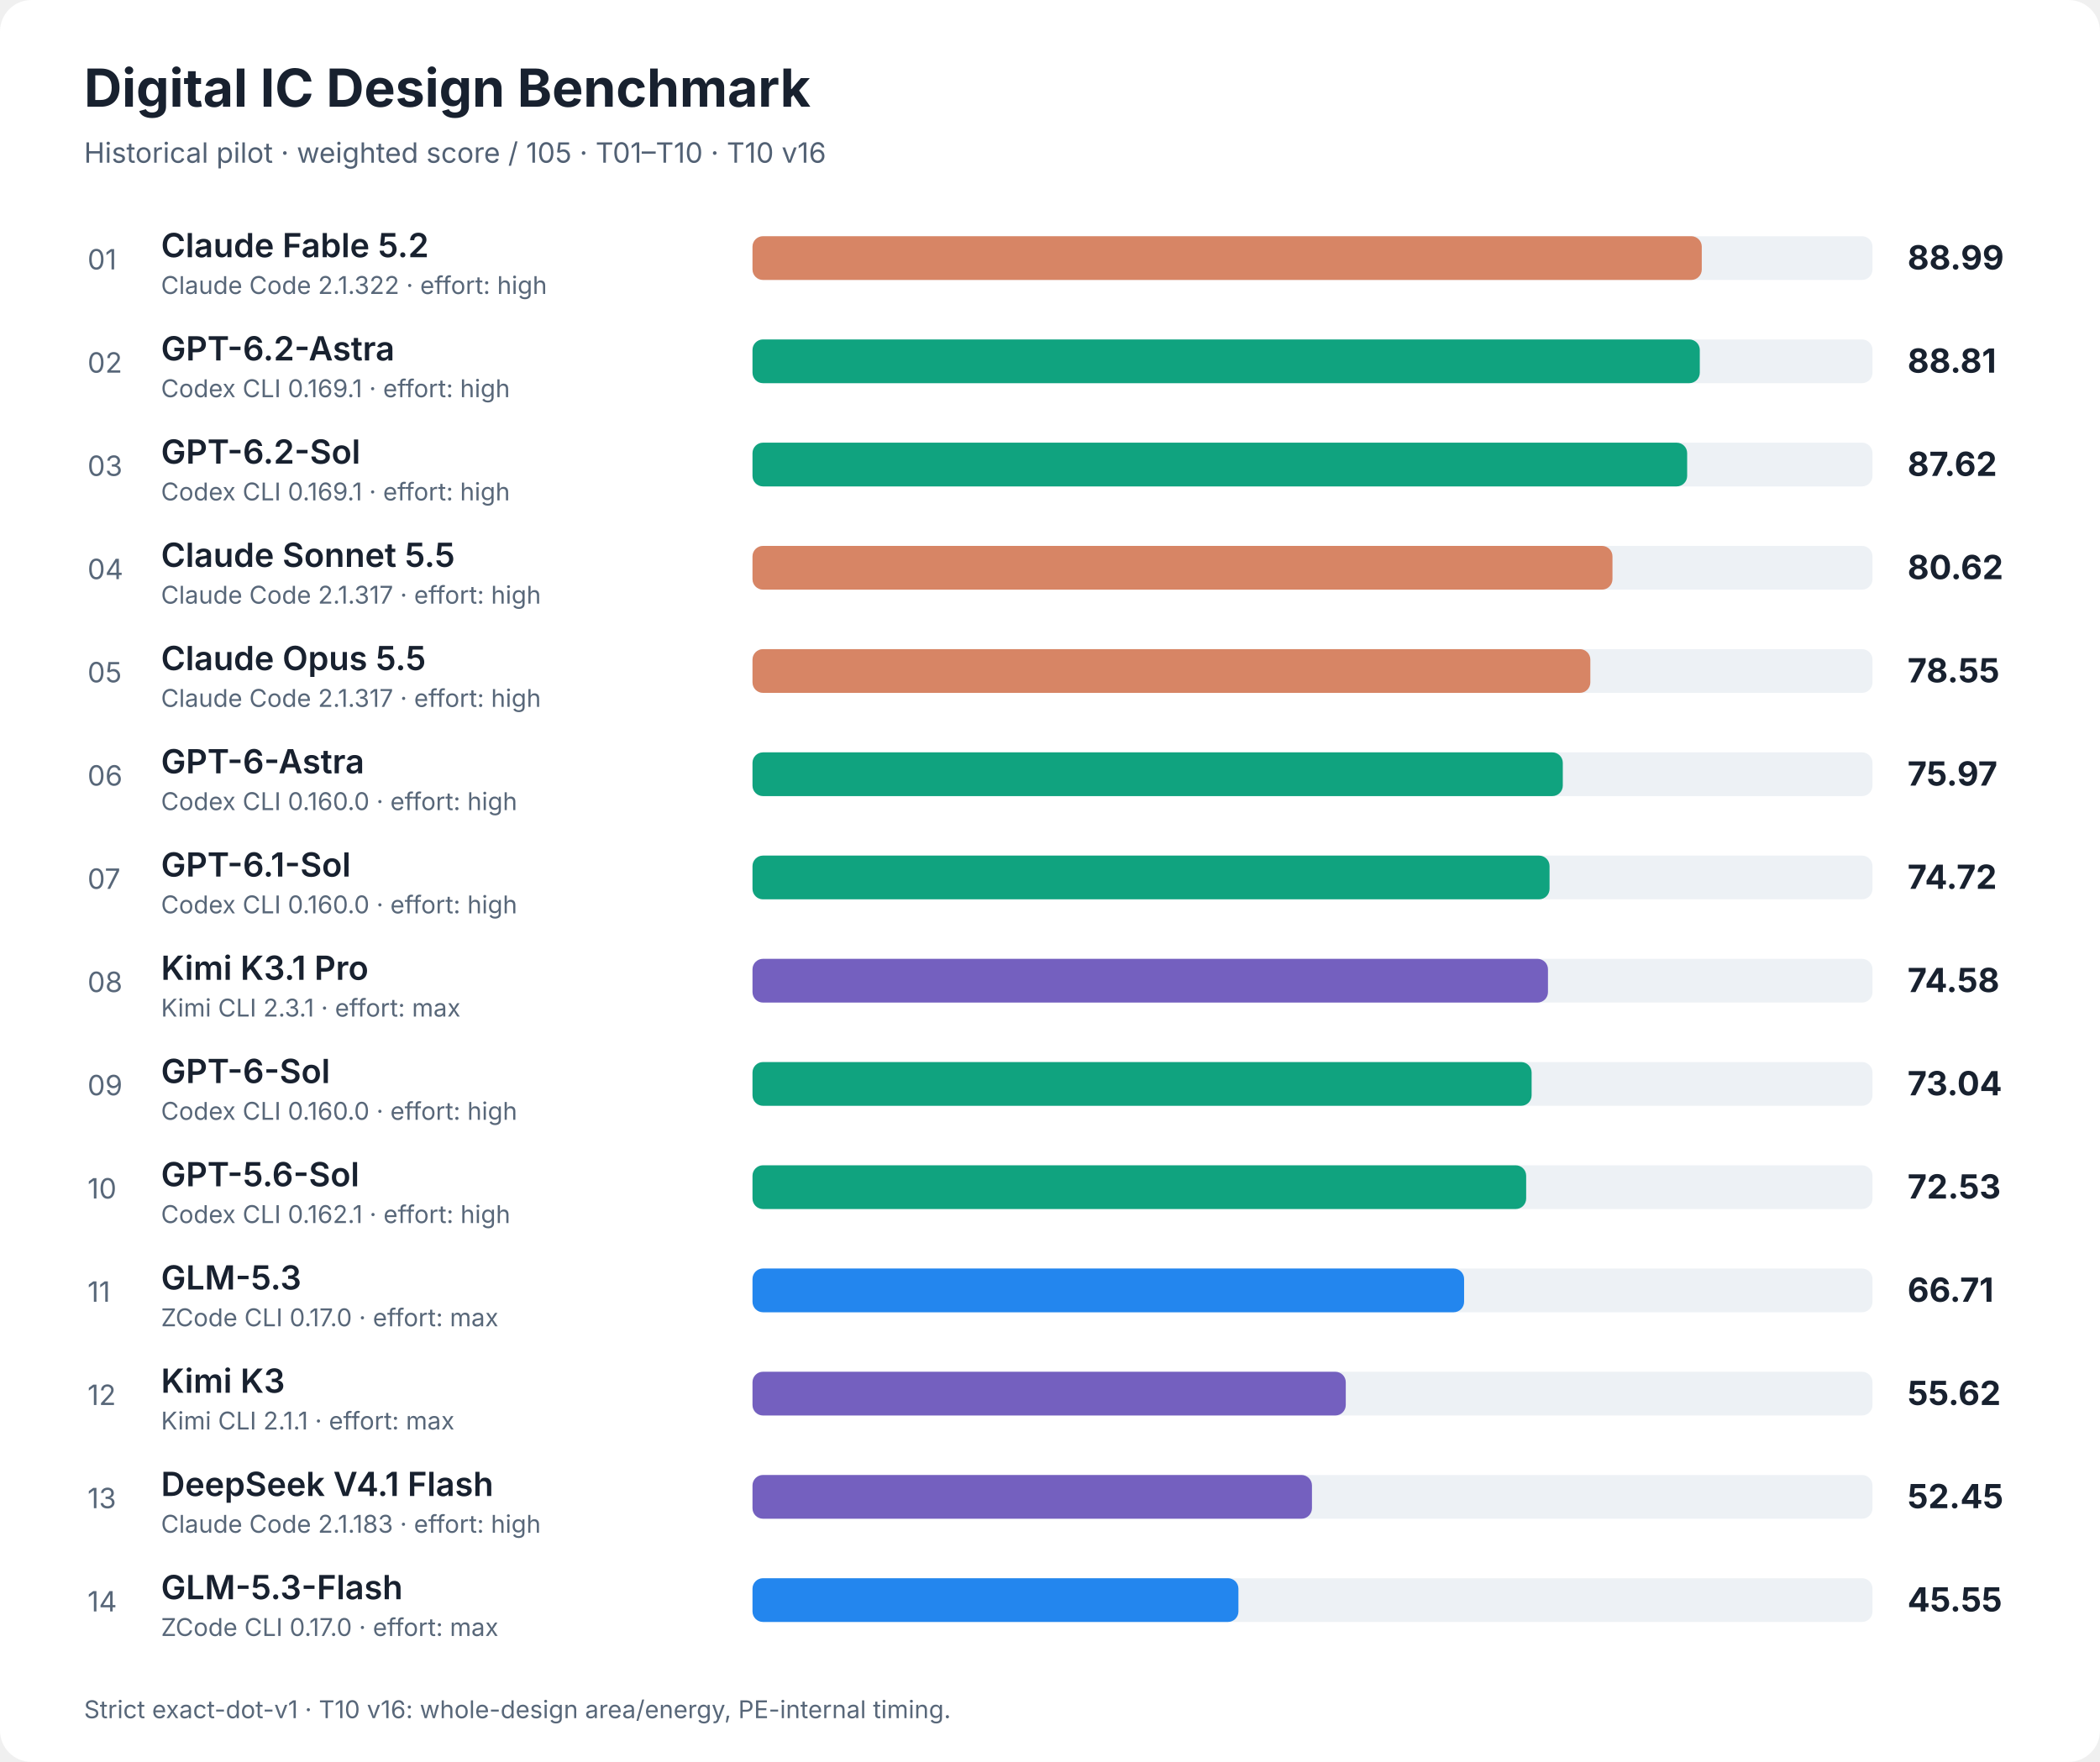
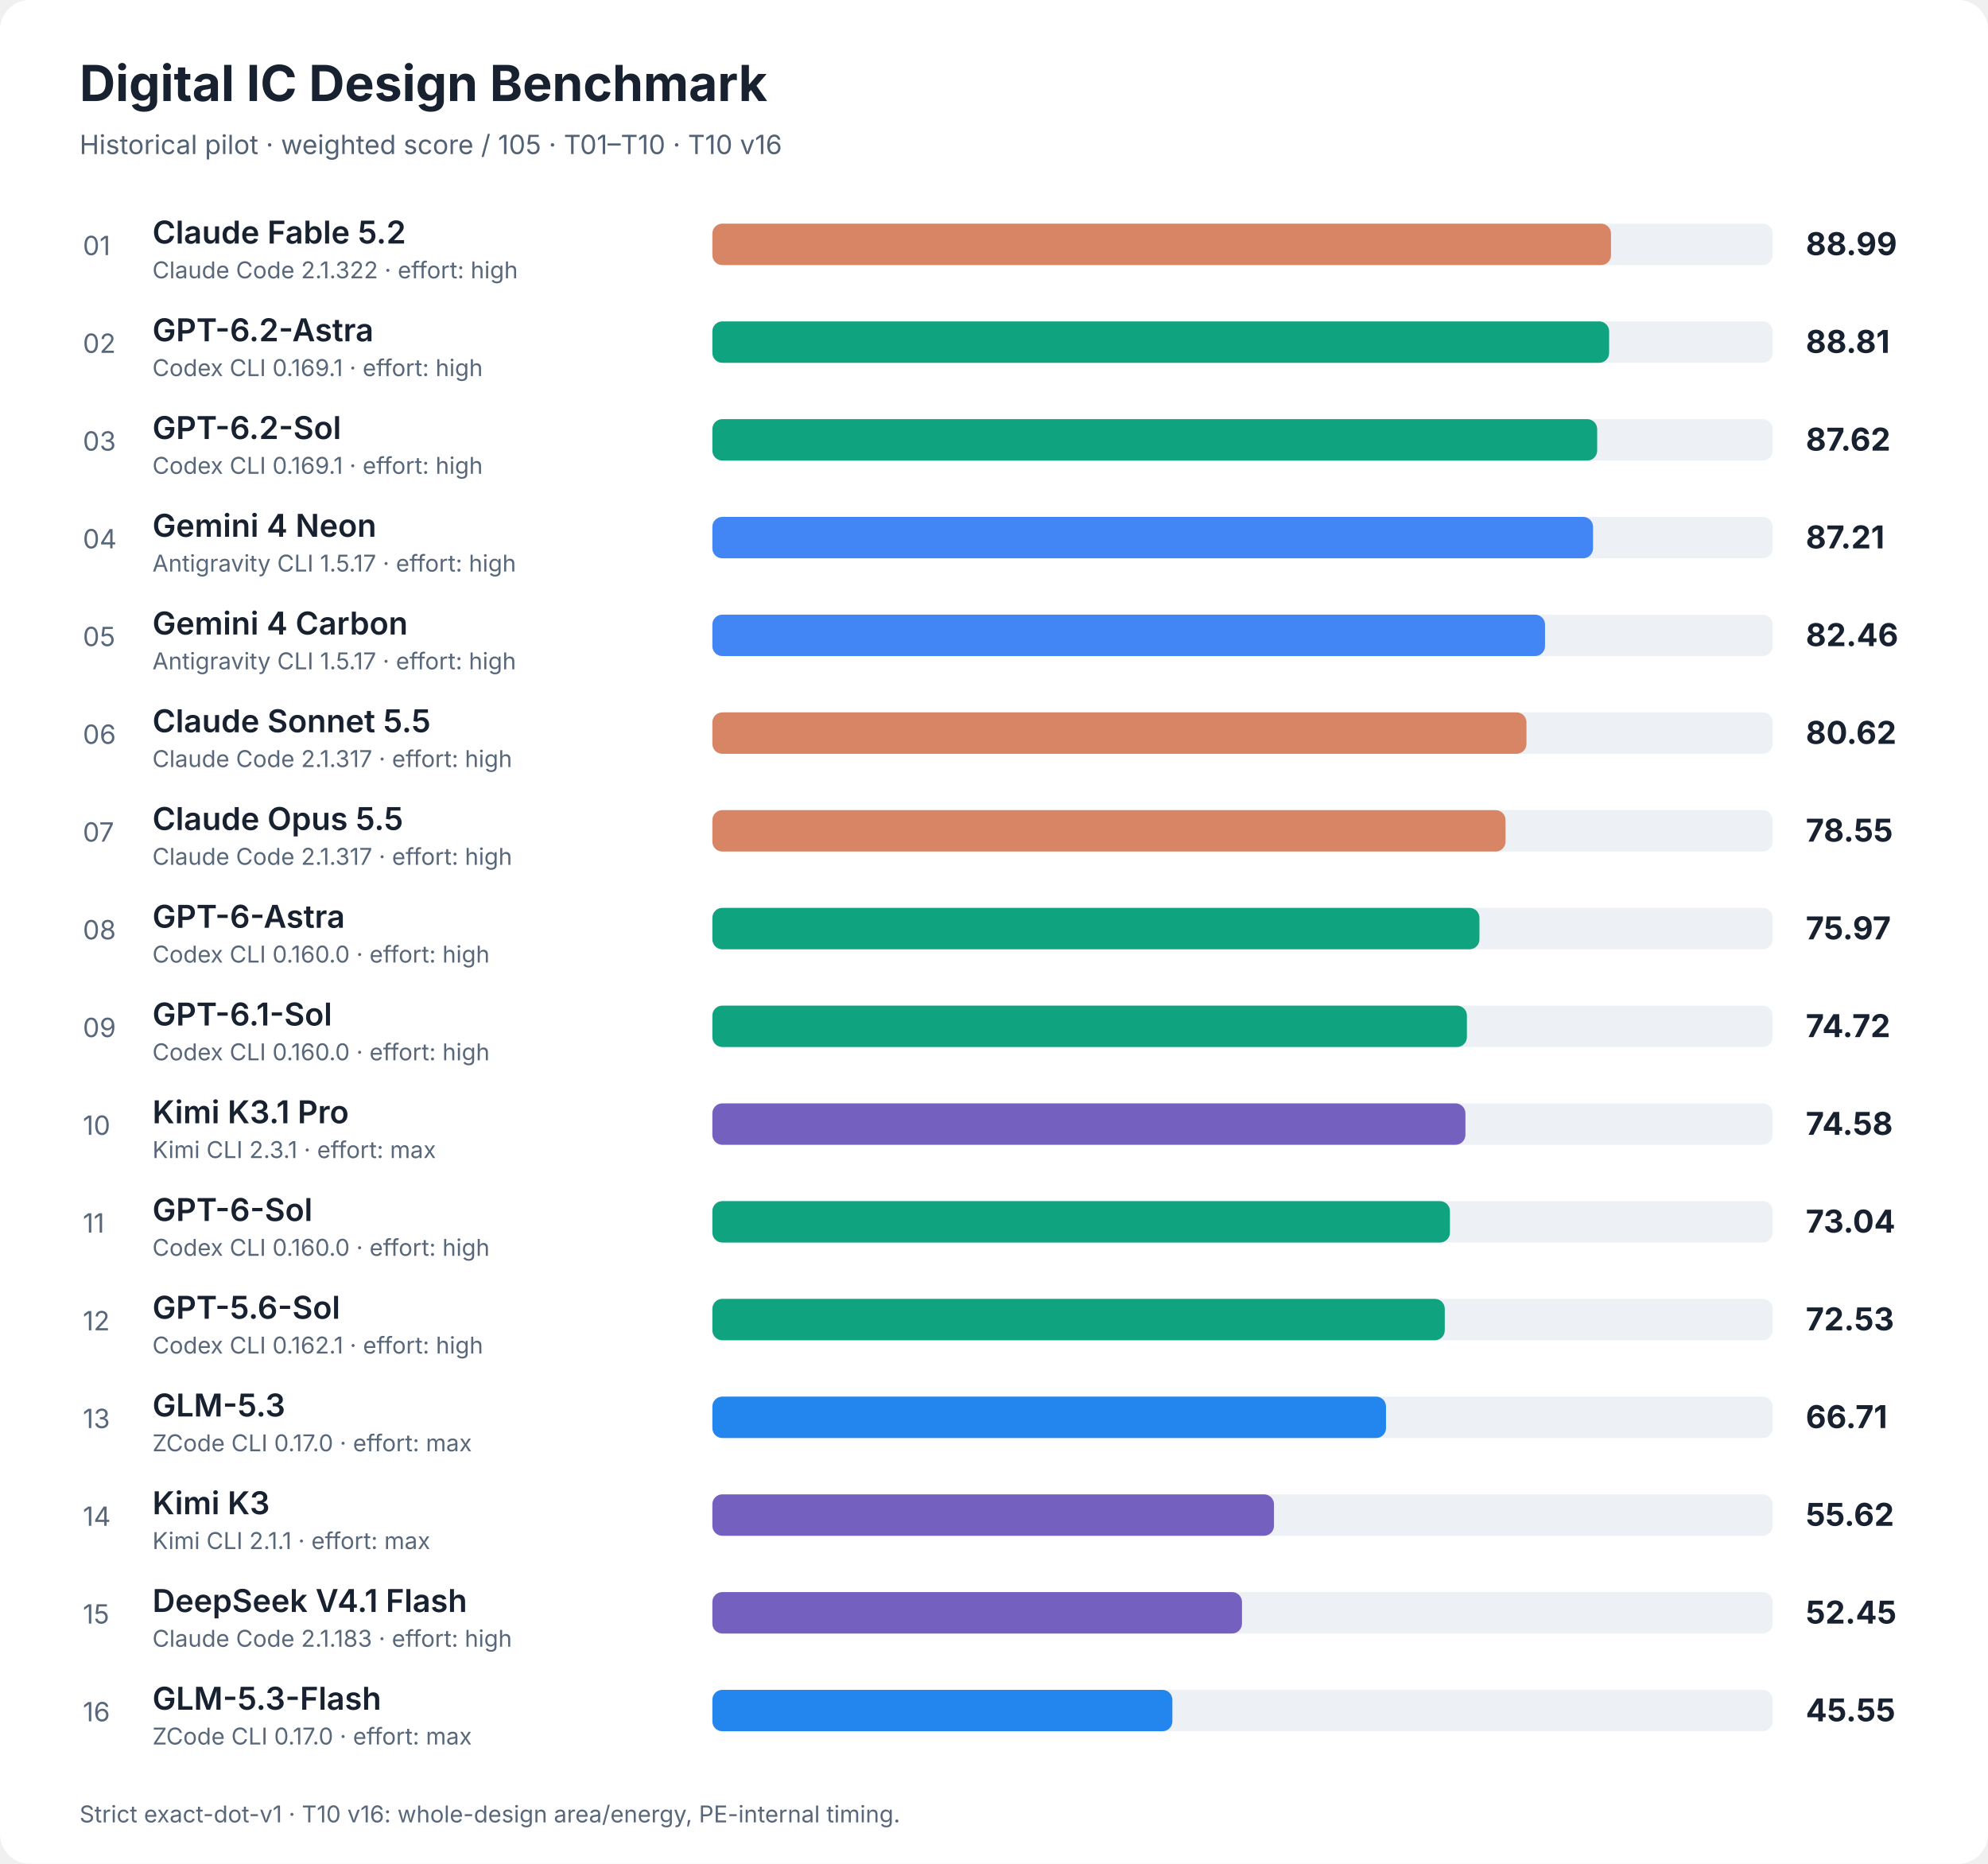
- <svg xmlns="http://www.w3.org/2000/svg" width="1200" height="1007" viewBox="0 0 1200 1007" role="img" aria-labelledby="title desc">
-   <rect width="1200" height="1007" rx="18" fill="#ffffff" />
+ <svg xmlns="http://www.w3.org/2000/svg" width="1200" height="1125" viewBox="0 0 1200 1125" role="img" aria-labelledby="title desc">
+   <rect width="1200" height="1125" rx="18" fill="#ffffff" />
  <g font-family="Inter, Arial, sans-serif">
    <text x="48" y="61" fill="#18212f" font-size="30" font-weight="700">Digital IC Design Benchmark</text>
    <text x="48" y="93" fill="#526174" font-size="16">Historical pilot · weighted score / 105 · T01–T10 · T10 v16</text>
    <g data-model="claude-fable-5.2" data-status="complete" data-score="88.9948609580207">
      <text x="50" y="154" fill="#586779" font-size="16">01</text>
      <text x="92" y="147" fill="#18212f" font-size="19" font-weight="600">Claude Fable 5.2</text>
      <text x="92" y="168" fill="#586779" font-size="14">Claude Code 2.1.322 · effort: high</text>
      <rect x="430" y="135" width="640" height="25" rx="6" fill="#edf1f5" />
      <rect x="430" y="135" width="542.44" height="25" rx="6" fill="#d78565" />
      <text x="1090" y="154" fill="#18212f" font-size="19" font-weight="700">88.99</text>
    </g>
    <g data-model="gpt-6.2-astra" data-status="complete" data-score="88.808383044568">
      <text x="50" y="213" fill="#586779" font-size="16">02</text>
      <text x="92" y="206" fill="#18212f" font-size="19" font-weight="600">GPT-6.2-Astra</text>
      <text x="92" y="227" fill="#586779" font-size="14">Codex CLI 0.169.1 · effort: high</text>
      <rect x="430" y="194" width="640" height="25" rx="6" fill="#edf1f5" />
      <rect x="430" y="194" width="541.31" height="25" rx="6" fill="#10A37F" />
      <text x="1090" y="213" fill="#18212f" font-size="19" font-weight="700">88.81</text>
    </g>
    <g data-model="gpt-6.2-sol" data-status="complete" data-score="87.6244414255598">
      <text x="50" y="272" fill="#586779" font-size="16">03</text>
      <text x="92" y="265" fill="#18212f" font-size="19" font-weight="600">GPT-6.2-Sol</text>
      <text x="92" y="286" fill="#586779" font-size="14">Codex CLI 0.169.1 · effort: high</text>
      <rect x="430" y="253" width="640" height="25" rx="6" fill="#edf1f5" />
      <rect x="430" y="253" width="534.09" height="25" rx="6" fill="#10A37F" />
      <text x="1090" y="272" fill="#18212f" font-size="19" font-weight="700">87.62</text>
    </g>
+     <g data-model="gemini-4-neon" data-status="complete" data-score="87.2136821068692">
+       <text x="50" y="331" fill="#586779" font-size="16">04</text>
+       <text x="92" y="324" fill="#18212f" font-size="19" font-weight="600">Gemini 4 Neon</text>
+       <text x="92" y="345" fill="#586779" font-size="14">Antigravity CLI 1.5.17 · effort: high</text>
+       <rect x="430" y="312" width="640" height="25" rx="6" fill="#edf1f5" />
+       <rect x="430" y="312" width="531.59" height="25" rx="6" fill="#4285f4" />
+       <text x="1090" y="331" fill="#18212f" font-size="19" font-weight="700">87.21</text>
+     </g>
+     <g data-model="gemini-4-carbon" data-status="complete" data-score="82.45992889820678">
+       <text x="50" y="390" fill="#586779" font-size="16">05</text>
+       <text x="92" y="383" fill="#18212f" font-size="19" font-weight="600">Gemini 4 Carbon</text>
+       <text x="92" y="404" fill="#586779" font-size="14">Antigravity CLI 1.5.17 · effort: high</text>
+       <rect x="430" y="371" width="640" height="25" rx="6" fill="#edf1f5" />
+       <rect x="430" y="371" width="502.61" height="25" rx="6" fill="#4285f4" />
+       <text x="1090" y="390" fill="#18212f" font-size="19" font-weight="700">82.46</text>
+     </g>
    <g data-model="claude-sonnet-5.5" data-status="complete" data-score="80.6225948216981">
-       <text x="50" y="331" fill="#586779" font-size="16">04</text>
-       <text x="92" y="324" fill="#18212f" font-size="19" font-weight="600">Claude Sonnet 5.5</text>
-       <text x="92" y="345" fill="#586779" font-size="14">Claude Code 2.1.317 · effort: high</text>
-       <rect x="430" y="312" width="640" height="25" rx="6" fill="#edf1f5" />
-       <rect x="430" y="312" width="491.41" height="25" rx="6" fill="#d78565" />
-       <text x="1090" y="331" fill="#18212f" font-size="19" font-weight="700">80.62</text>
+       <text x="50" y="449" fill="#586779" font-size="16">06</text>
+       <text x="92" y="442" fill="#18212f" font-size="19" font-weight="600">Claude Sonnet 5.5</text>
+       <text x="92" y="463" fill="#586779" font-size="14">Claude Code 2.1.317 · effort: high</text>
+       <rect x="430" y="430" width="640" height="25" rx="6" fill="#edf1f5" />
+       <rect x="430" y="430" width="491.41" height="25" rx="6" fill="#d78565" />
+       <text x="1090" y="449" fill="#18212f" font-size="19" font-weight="700">80.62</text>
    </g>
    <g data-model="claude-opus-5.5" data-status="complete" data-score="78.5478375619786">
-       <text x="50" y="390" fill="#586779" font-size="16">05</text>
-       <text x="92" y="383" fill="#18212f" font-size="19" font-weight="600">Claude Opus 5.5</text>
-       <text x="92" y="404" fill="#586779" font-size="14">Claude Code 2.1.317 · effort: high</text>
-       <rect x="430" y="371" width="640" height="25" rx="6" fill="#edf1f5" />
-       <rect x="430" y="371" width="478.77" height="25" rx="6" fill="#d78565" />
-       <text x="1090" y="390" fill="#18212f" font-size="19" font-weight="700">78.55</text>
+       <text x="50" y="508" fill="#586779" font-size="16">07</text>
+       <text x="92" y="501" fill="#18212f" font-size="19" font-weight="600">Claude Opus 5.5</text>
+       <text x="92" y="522" fill="#586779" font-size="14">Claude Code 2.1.317 · effort: high</text>
+       <rect x="430" y="489" width="640" height="25" rx="6" fill="#edf1f5" />
+       <rect x="430" y="489" width="478.77" height="25" rx="6" fill="#d78565" />
+       <text x="1090" y="508" fill="#18212f" font-size="19" font-weight="700">78.55</text>
    </g>
    <g data-model="gpt-6-astra" data-status="complete" data-score="75.9660695345913">
-       <text x="50" y="449" fill="#586779" font-size="16">06</text>
-       <text x="92" y="442" fill="#18212f" font-size="19" font-weight="600">GPT-6-Astra</text>
-       <text x="92" y="463" fill="#586779" font-size="14">Codex CLI 0.160.0 · effort: high</text>
-       <rect x="430" y="430" width="640" height="25" rx="6" fill="#edf1f5" />
-       <rect x="430" y="430" width="463.03" height="25" rx="6" fill="#10A37F" />
-       <text x="1090" y="449" fill="#18212f" font-size="19" font-weight="700">75.97</text>
+       <text x="50" y="567" fill="#586779" font-size="16">08</text>
+       <text x="92" y="560" fill="#18212f" font-size="19" font-weight="600">GPT-6-Astra</text>
+       <text x="92" y="581" fill="#586779" font-size="14">Codex CLI 0.160.0 · effort: high</text>
+       <rect x="430" y="548" width="640" height="25" rx="6" fill="#edf1f5" />
+       <rect x="430" y="548" width="463.03" height="25" rx="6" fill="#10A37F" />
+       <text x="1090" y="567" fill="#18212f" font-size="19" font-weight="700">75.97</text>
    </g>
    <g data-model="gpt-6.1-sol" data-status="complete" data-score="74.7232258783298">
-       <text x="50" y="508" fill="#586779" font-size="16">07</text>
-       <text x="92" y="501" fill="#18212f" font-size="19" font-weight="600">GPT-6.1-Sol</text>
-       <text x="92" y="522" fill="#586779" font-size="14">Codex CLI 0.160.0 · effort: high</text>
-       <rect x="430" y="489" width="640" height="25" rx="6" fill="#edf1f5" />
-       <rect x="430" y="489" width="455.46" height="25" rx="6" fill="#10A37F" />
-       <text x="1090" y="508" fill="#18212f" font-size="19" font-weight="700">74.72</text>
+       <text x="50" y="626" fill="#586779" font-size="16">09</text>
+       <text x="92" y="619" fill="#18212f" font-size="19" font-weight="600">GPT-6.1-Sol</text>
+       <text x="92" y="640" fill="#586779" font-size="14">Codex CLI 0.160.0 · effort: high</text>
+       <rect x="430" y="607" width="640" height="25" rx="6" fill="#edf1f5" />
+       <rect x="430" y="607" width="455.46" height="25" rx="6" fill="#10A37F" />
+       <text x="1090" y="626" fill="#18212f" font-size="19" font-weight="700">74.72</text>
    </g>
    <g data-model="kimi-k3.1-pro" data-status="complete" data-score="74.5766799319793">
-       <text x="50" y="567" fill="#586779" font-size="16">08</text>
-       <text x="92" y="560" fill="#18212f" font-size="19" font-weight="600">Kimi K3.1 Pro</text>
-       <text x="92" y="581" fill="#586779" font-size="14">Kimi CLI 2.3.1 · effort: max</text>
-       <rect x="430" y="548" width="640" height="25" rx="6" fill="#edf1f5" />
-       <rect x="430" y="548" width="454.56" height="25" rx="6" fill="#7460bf" />
-       <text x="1090" y="567" fill="#18212f" font-size="19" font-weight="700">74.58</text>
+       <text x="50" y="685" fill="#586779" font-size="16">10</text>
+       <text x="92" y="678" fill="#18212f" font-size="19" font-weight="600">Kimi K3.1 Pro</text>
+       <text x="92" y="699" fill="#586779" font-size="14">Kimi CLI 2.3.1 · effort: max</text>
+       <rect x="430" y="666" width="640" height="25" rx="6" fill="#edf1f5" />
+       <rect x="430" y="666" width="454.56" height="25" rx="6" fill="#7460bf" />
+       <text x="1090" y="685" fill="#18212f" font-size="19" font-weight="700">74.58</text>
    </g>
    <g data-model="gpt-6-sol" data-status="complete" data-score="73.041966385773">
-       <text x="50" y="626" fill="#586779" font-size="16">09</text>
-       <text x="92" y="619" fill="#18212f" font-size="19" font-weight="600">GPT-6-Sol</text>
-       <text x="92" y="640" fill="#586779" font-size="14">Codex CLI 0.160.0 · effort: high</text>
-       <rect x="430" y="607" width="640" height="25" rx="6" fill="#edf1f5" />
-       <rect x="430" y="607" width="445.21" height="25" rx="6" fill="#10A37F" />
-       <text x="1090" y="626" fill="#18212f" font-size="19" font-weight="700">73.04</text>
+       <text x="50" y="744" fill="#586779" font-size="16">11</text>
+       <text x="92" y="737" fill="#18212f" font-size="19" font-weight="600">GPT-6-Sol</text>
+       <text x="92" y="758" fill="#586779" font-size="14">Codex CLI 0.160.0 · effort: high</text>
+       <rect x="430" y="725" width="640" height="25" rx="6" fill="#edf1f5" />
+       <rect x="430" y="725" width="445.21" height="25" rx="6" fill="#10A37F" />
+       <text x="1090" y="744" fill="#18212f" font-size="19" font-weight="700">73.04</text>
    </g>
    <g data-model="gpt-5.6-sol" data-status="complete" data-score="72.5314561217266">
-       <text x="50" y="685" fill="#586779" font-size="16">10</text>
-       <text x="92" y="678" fill="#18212f" font-size="19" font-weight="600">GPT-5.6-Sol</text>
-       <text x="92" y="699" fill="#586779" font-size="14">Codex CLI 0.162.1 · effort: high</text>
-       <rect x="430" y="666" width="640" height="25" rx="6" fill="#edf1f5" />
-       <rect x="430" y="666" width="442.10" height="25" rx="6" fill="#10A37F" />
-       <text x="1090" y="685" fill="#18212f" font-size="19" font-weight="700">72.53</text>
+       <text x="50" y="803" fill="#586779" font-size="16">12</text>
+       <text x="92" y="796" fill="#18212f" font-size="19" font-weight="600">GPT-5.6-Sol</text>
+       <text x="92" y="817" fill="#586779" font-size="14">Codex CLI 0.162.1 · effort: high</text>
+       <rect x="430" y="784" width="640" height="25" rx="6" fill="#edf1f5" />
+       <rect x="430" y="784" width="442.10" height="25" rx="6" fill="#10A37F" />
+       <text x="1090" y="803" fill="#18212f" font-size="19" font-weight="700">72.53</text>
    </g>
    <g data-model="glm-5.3" data-status="complete" data-score="66.7121087238878">
-       <text x="50" y="744" fill="#586779" font-size="16">11</text>
-       <text x="92" y="737" fill="#18212f" font-size="19" font-weight="600">GLM-5.3</text>
-       <text x="92" y="758" fill="#586779" font-size="14">ZCode CLI 0.17.0 · effort: max</text>
-       <rect x="430" y="725" width="640" height="25" rx="6" fill="#edf1f5" />
-       <rect x="430" y="725" width="406.63" height="25" rx="6" fill="#2386ee" />
-       <text x="1090" y="744" fill="#18212f" font-size="19" font-weight="700">66.71</text>
+       <text x="50" y="862" fill="#586779" font-size="16">13</text>
+       <text x="92" y="855" fill="#18212f" font-size="19" font-weight="600">GLM-5.3</text>
+       <text x="92" y="876" fill="#586779" font-size="14">ZCode CLI 0.17.0 · effort: max</text>
+       <rect x="430" y="843" width="640" height="25" rx="6" fill="#edf1f5" />
+       <rect x="430" y="843" width="406.63" height="25" rx="6" fill="#2386ee" />
+       <text x="1090" y="862" fill="#18212f" font-size="19" font-weight="700">66.71</text>
    </g>
    <g data-model="kimi-k3" data-status="complete" data-score="55.6185027263406">
-       <text x="50" y="803" fill="#586779" font-size="16">12</text>
-       <text x="92" y="796" fill="#18212f" font-size="19" font-weight="600">Kimi K3</text>
-       <text x="92" y="817" fill="#586779" font-size="14">Kimi CLI 2.1.1 · effort: max</text>
-       <rect x="430" y="784" width="640" height="25" rx="6" fill="#edf1f5" />
-       <rect x="430" y="784" width="339.01" height="25" rx="6" fill="#7460bf" />
-       <text x="1090" y="803" fill="#18212f" font-size="19" font-weight="700">55.62</text>
+       <text x="50" y="921" fill="#586779" font-size="16">14</text>
+       <text x="92" y="914" fill="#18212f" font-size="19" font-weight="600">Kimi K3</text>
+       <text x="92" y="935" fill="#586779" font-size="14">Kimi CLI 2.1.1 · effort: max</text>
+       <rect x="430" y="902" width="640" height="25" rx="6" fill="#edf1f5" />
+       <rect x="430" y="902" width="339.01" height="25" rx="6" fill="#7460bf" />
+       <text x="1090" y="921" fill="#18212f" font-size="19" font-weight="700">55.62</text>
    </g>
    <g data-model="deepseek-flash" data-status="complete" data-score="52.4497601698073">
-       <text x="50" y="862" fill="#586779" font-size="16">13</text>
-       <text x="92" y="855" fill="#18212f" font-size="19" font-weight="600">DeepSeek V4.1 Flash</text>
-       <text x="92" y="876" fill="#586779" font-size="14">Claude Code 2.1.183 · effort: high</text>
-       <rect x="430" y="843" width="640" height="25" rx="6" fill="#edf1f5" />
-       <rect x="430" y="843" width="319.69" height="25" rx="6" fill="#7460bf" />
-       <text x="1090" y="862" fill="#18212f" font-size="19" font-weight="700">52.45</text>
+       <text x="50" y="980" fill="#586779" font-size="16">15</text>
+       <text x="92" y="973" fill="#18212f" font-size="19" font-weight="600">DeepSeek V4.1 Flash</text>
+       <text x="92" y="994" fill="#586779" font-size="14">Claude Code 2.1.183 · effort: high</text>
+       <rect x="430" y="961" width="640" height="25" rx="6" fill="#edf1f5" />
+       <rect x="430" y="961" width="319.69" height="25" rx="6" fill="#7460bf" />
+       <text x="1090" y="980" fill="#18212f" font-size="19" font-weight="700">52.45</text>
    </g>
    <g data-model="glm-5.3-flash" data-status="complete" data-score="45.5544398131816">
-       <text x="50" y="921" fill="#586779" font-size="16">14</text>
-       <text x="92" y="914" fill="#18212f" font-size="19" font-weight="600">GLM-5.3-Flash</text>
-       <text x="92" y="935" fill="#586779" font-size="14">ZCode CLI 0.17.0 · effort: max</text>
-       <rect x="430" y="902" width="640" height="25" rx="6" fill="#edf1f5" />
-       <rect x="430" y="902" width="277.67" height="25" rx="6" fill="#2386ee" />
-       <text x="1090" y="921" fill="#18212f" font-size="19" font-weight="700">45.55</text>
+       <text x="50" y="1039" fill="#586779" font-size="16">16</text>
+       <text x="92" y="1032" fill="#18212f" font-size="19" font-weight="600">GLM-5.3-Flash</text>
+       <text x="92" y="1053" fill="#586779" font-size="14">ZCode CLI 0.17.0 · effort: max</text>
+       <rect x="430" y="1020" width="640" height="25" rx="6" fill="#edf1f5" />
+       <rect x="430" y="1020" width="277.67" height="25" rx="6" fill="#2386ee" />
+       <text x="1090" y="1039" fill="#18212f" font-size="19" font-weight="700">45.55</text>
    </g>
-     <text x="48" y="982" fill="#586779" font-size="14">Strict exact-dot-v1 · T10 v16: whole-design area/energy, PE-internal timing.</text>
+     <text x="48" y="1100" fill="#586779" font-size="14">Strict exact-dot-v1 · T10 v16: whole-design area/energy, PE-internal timing.</text>
  </g>
</svg>
